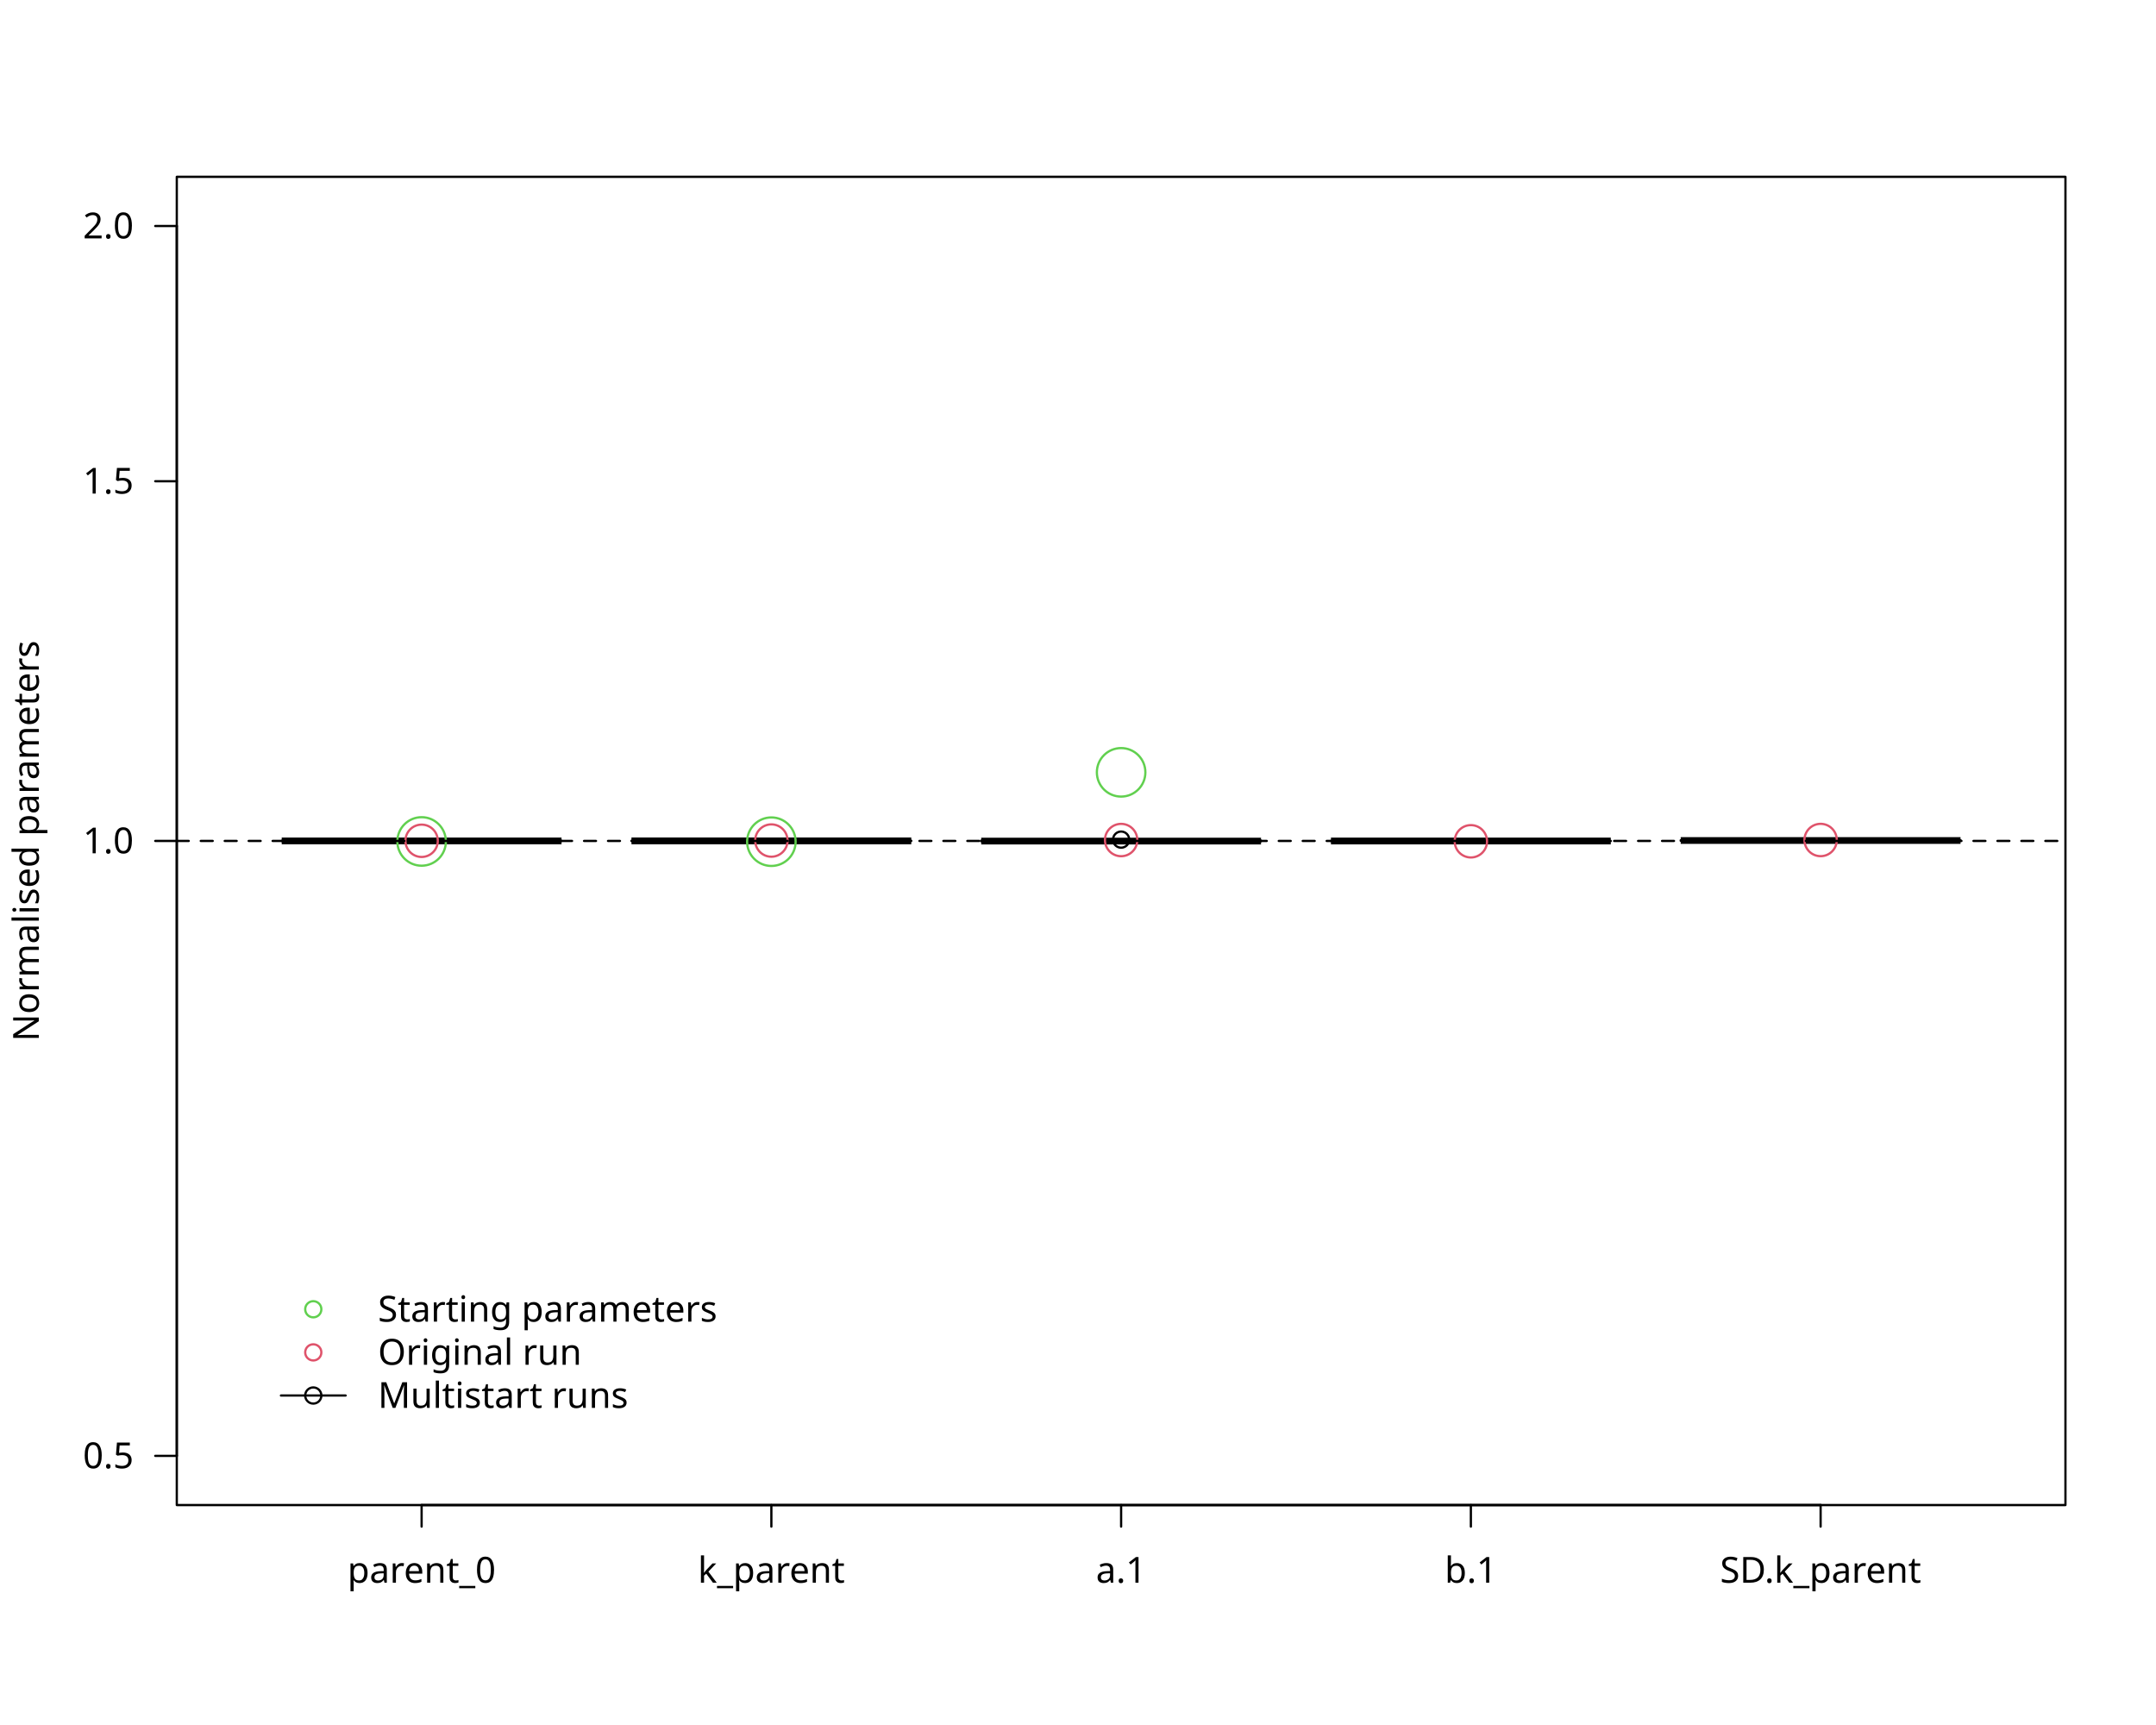
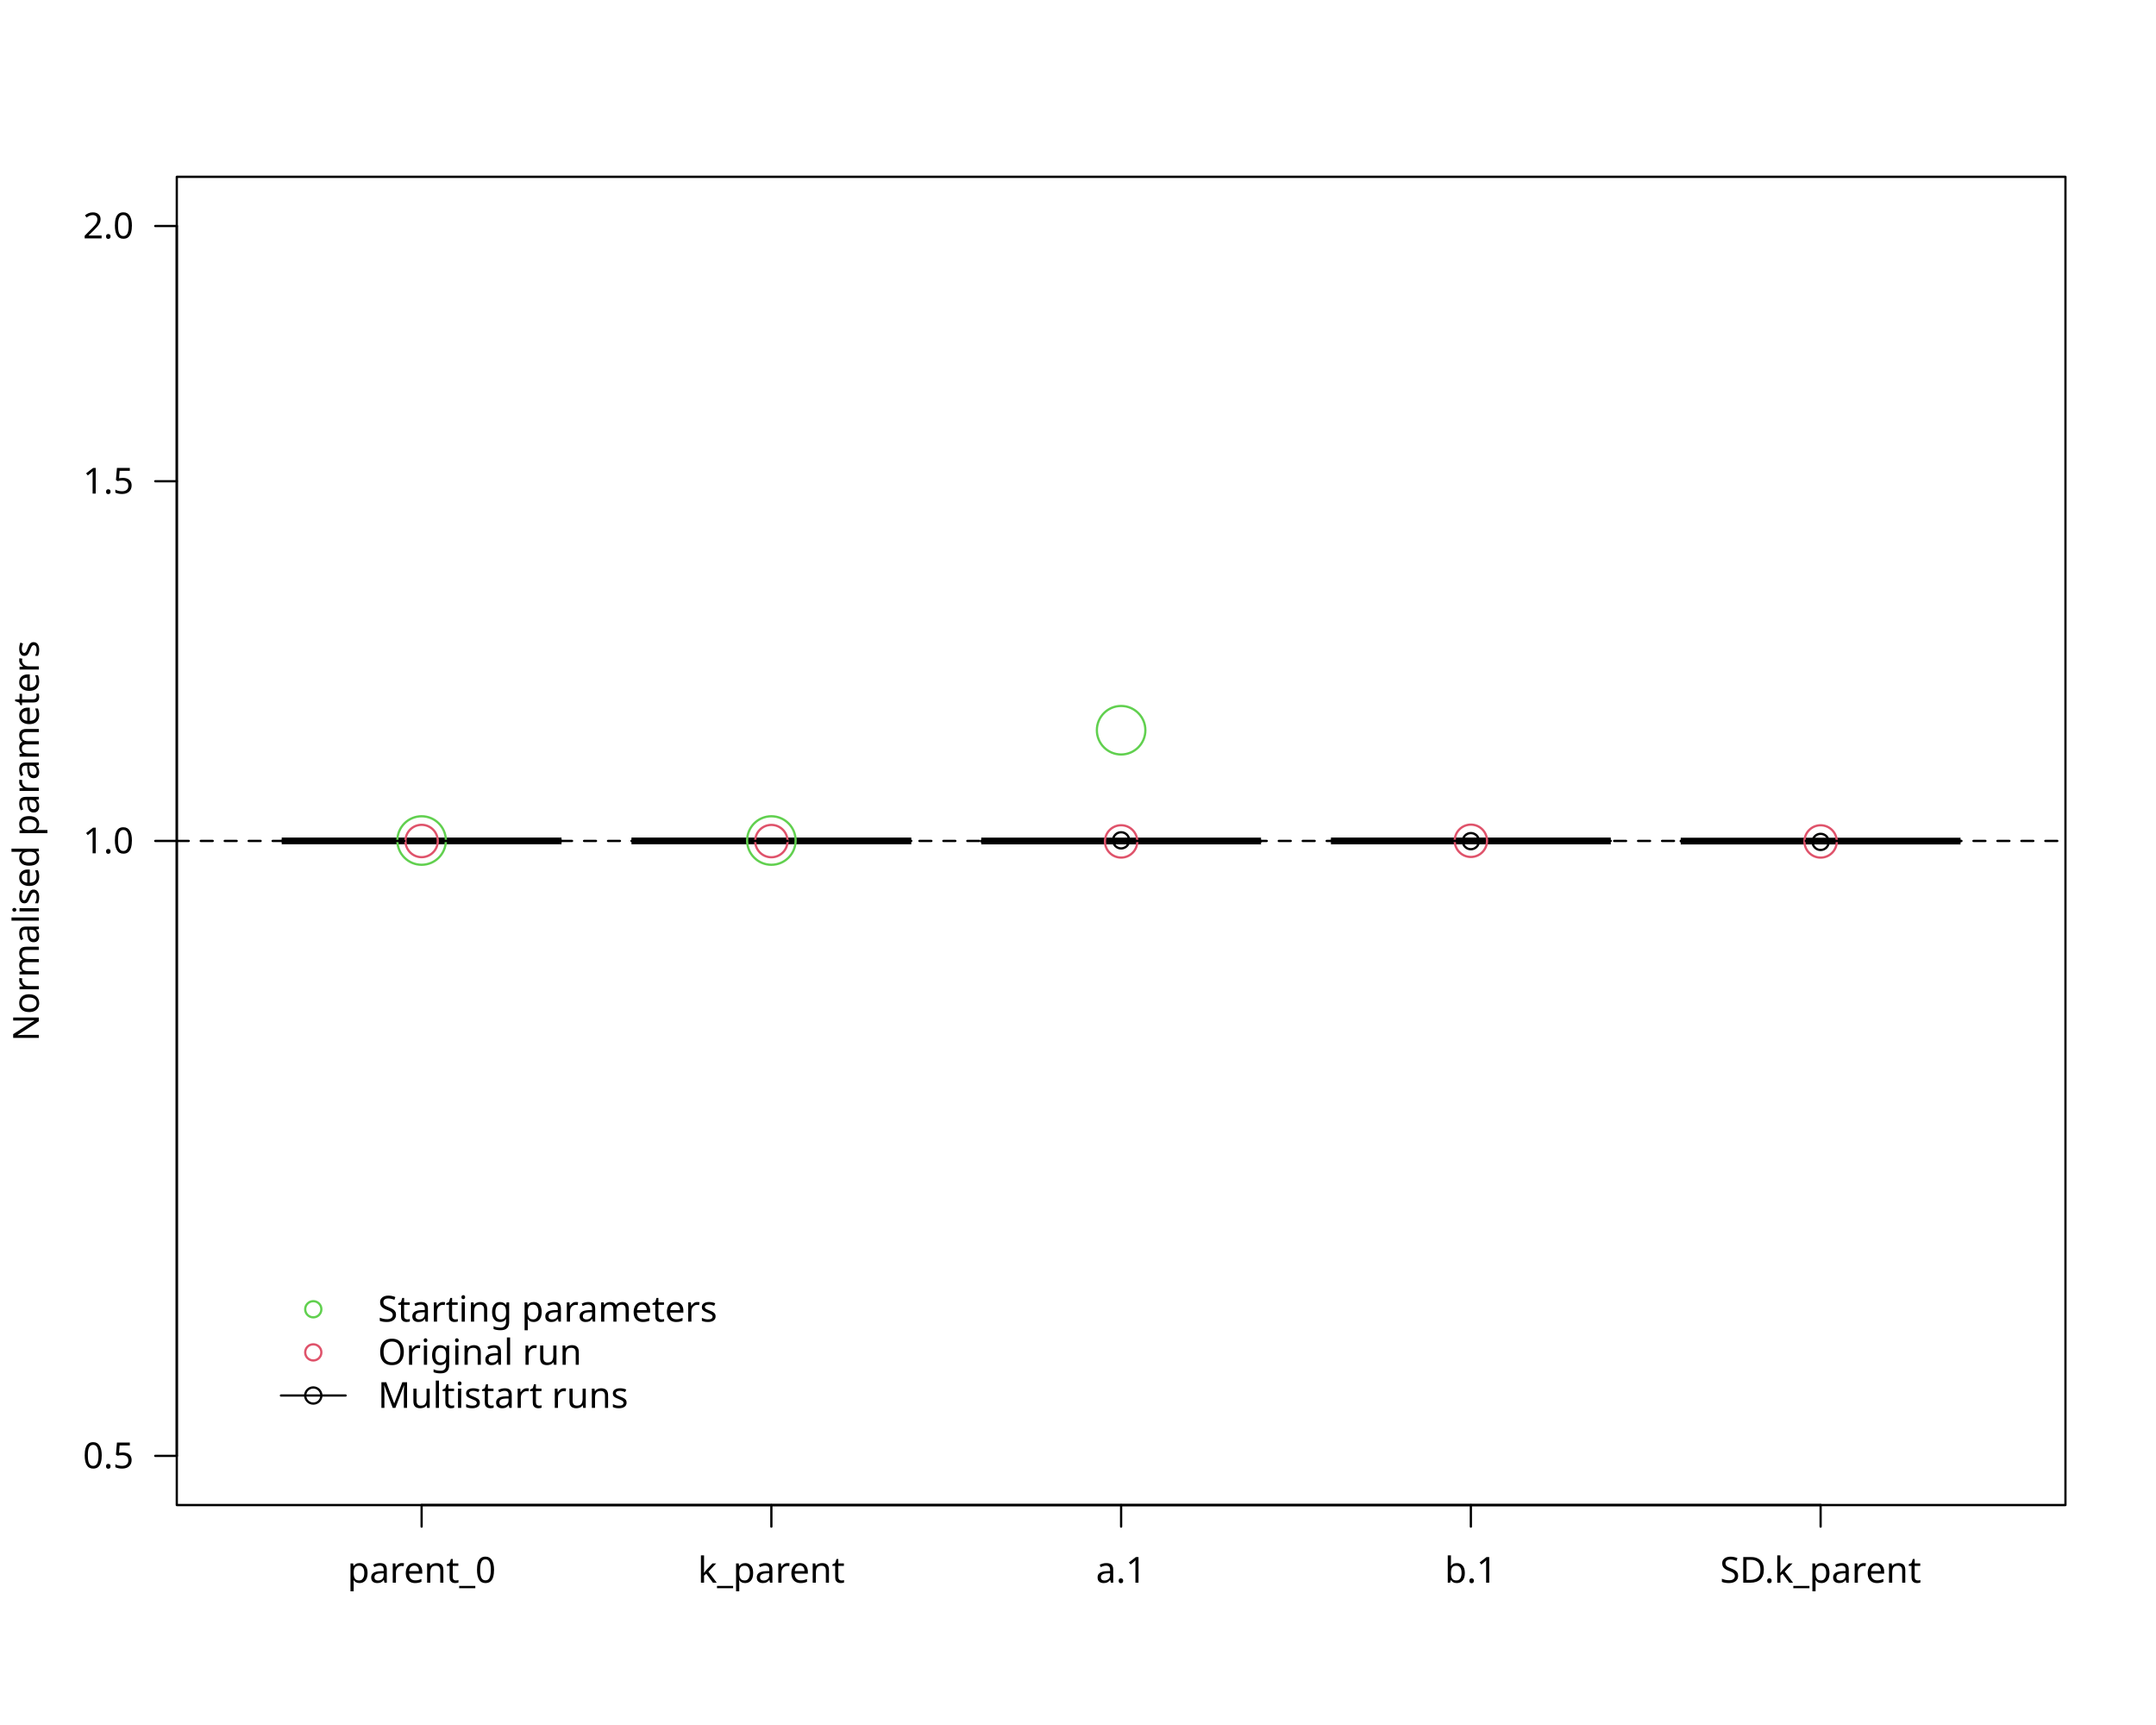
<svg xmlns="http://www.w3.org/2000/svg" class="svglite" data-engine-version="2.0" width="720.00pt" height="576.00pt" viewBox="0 0 720.00 576.00">
  <defs>
    <style type="text/css">
    .svglite line, .svglite polyline, .svglite polygon, .svglite path, .svglite rect, .svglite circle {
      fill: none;
      stroke: #000000;
      stroke-linecap: round;
      stroke-linejoin: round;
      stroke-miterlimit: 10.00;
    }
  </style>
  </defs>
  <rect width="100%" height="100%" style="stroke: none; fill: #FFFFFF;" />
  <defs>
    <clipPath id="cpMC4wMHw3MjAuMDB8MC4wMHw1NzYuMDA=">
      <rect x="0.00" y="0.00" width="720.00" height="576.00" />
    </clipPath>
  </defs>
  <g clip-path="url(#cpMC4wMHw3MjAuMDB8MC4wMHw1NzYuMDA=)">
</g>
  <defs>
    <clipPath id="cpNTkuMDR8Njg5Ljc2fDU5LjA0fDUwMi41Ng==">
      <rect x="59.04" y="59.04" width="630.72" height="443.52" />
    </clipPath>
  </defs>
  <g clip-path="url(#cpNTkuMDR8Njg5Ljc2fDU5LjA0fDUwMi41Ng==)">
-     <polygon points="94.08,280.80 187.52,280.80 187.52,280.77 94.08,280.77 " style="stroke-width: 0.75; stroke: none; fill: #D3D3D3;" />
+     <polygon points="94.08,280.80 187.52,280.80 187.52,280.79 94.08,280.79 " style="stroke-width: 0.75; stroke: none; fill: #D3D3D3;" />
    <line x1="94.08" y1="280.79" x2="187.52" y2="280.79" style="stroke-width: 2.25; stroke-linecap: butt;" />
-     <line x1="140.80" y1="280.81" x2="140.80" y2="280.80" style="stroke-width: 0.75; stroke-dasharray: 4.00,4.00;" />
-     <line x1="140.80" y1="280.74" x2="140.80" y2="280.77" style="stroke-width: 0.75; stroke-dasharray: 4.00,4.00;" />
-     <line x1="117.44" y1="280.81" x2="164.16" y2="280.81" style="stroke-width: 0.75;" />
-     <line x1="117.44" y1="280.74" x2="164.16" y2="280.74" style="stroke-width: 0.75;" />
-     <polygon points="94.08,280.80 187.52,280.80 187.52,280.77 94.08,280.77 " style="stroke-width: 0.75; fill: none;" />
-     <polygon points="210.88,280.81 304.32,280.81 304.32,280.73 210.88,280.73 " style="stroke-width: 0.75; stroke: none; fill: #D3D3D3;" />
-     <line x1="210.88" y1="280.78" x2="304.32" y2="280.78" style="stroke-width: 2.25; stroke-linecap: butt;" />
-     <line x1="257.60" y1="280.82" x2="257.60" y2="280.81" style="stroke-width: 0.75; stroke-dasharray: 4.00,4.00;" />
-     <line x1="257.60" y1="280.65" x2="257.60" y2="280.73" style="stroke-width: 0.75; stroke-dasharray: 4.00,4.00;" />
-     <line x1="234.24" y1="280.82" x2="280.96" y2="280.82" style="stroke-width: 0.75;" />
-     <line x1="234.24" y1="280.65" x2="280.96" y2="280.65" style="stroke-width: 0.75;" />
-     <polygon points="210.88,280.81 304.32,280.81 304.32,280.73 210.88,280.73 " style="stroke-width: 0.75; fill: none;" />
-     <polygon points="327.68,280.90 421.12,280.90 421.12,280.70 327.68,280.70 " style="stroke-width: 0.75; stroke: none; fill: #D3D3D3;" />
-     <line x1="327.68" y1="280.84" x2="421.12" y2="280.84" style="stroke-width: 2.25; stroke-linecap: butt;" />
-     <line x1="374.40" y1="280.92" x2="374.40" y2="280.90" style="stroke-width: 0.75; stroke-dasharray: 4.00,4.00;" />
-     <line x1="374.40" y1="280.67" x2="374.40" y2="280.70" style="stroke-width: 0.75; stroke-dasharray: 4.00,4.00;" />
-     <line x1="351.04" y1="280.92" x2="397.76" y2="280.92" style="stroke-width: 0.75;" />
-     <line x1="351.04" y1="280.67" x2="397.76" y2="280.67" style="stroke-width: 0.75;" />
-     <polygon points="327.68,280.90 421.12,280.90 421.12,280.70 327.68,280.70 " style="stroke-width: 0.75; fill: none;" />
-     <circle cx="374.40" cy="280.36" r="2.70" style="stroke-width: 0.75;" />
-     <polygon points="444.48,280.85 537.92,280.85 537.92,280.79 444.48,280.79 " style="stroke-width: 0.75; stroke: none; fill: #D3D3D3;" />
-     <line x1="444.48" y1="280.82" x2="537.92" y2="280.82" style="stroke-width: 2.25; stroke-linecap: butt;" />
-     <line x1="491.20" y1="280.88" x2="491.20" y2="280.85" style="stroke-width: 0.75; stroke-dasharray: 4.00,4.00;" />
-     <line x1="491.20" y1="280.74" x2="491.20" y2="280.79" style="stroke-width: 0.75; stroke-dasharray: 4.00,4.00;" />
-     <line x1="467.84" y1="280.88" x2="514.56" y2="280.88" style="stroke-width: 0.75;" />
-     <line x1="467.84" y1="280.74" x2="514.56" y2="280.74" style="stroke-width: 0.75;" />
-     <polygon points="444.48,280.85 537.92,280.85 537.92,280.79 444.48,280.79 " style="stroke-width: 0.75; fill: none;" />
-     <polygon points="561.28,280.75 654.72,280.75 654.72,280.57 561.28,280.57 " style="stroke-width: 0.75; stroke: none; fill: #D3D3D3;" />
-     <line x1="561.28" y1="280.65" x2="654.72" y2="280.65" style="stroke-width: 2.25; stroke-linecap: butt;" />
-     <line x1="608.00" y1="280.80" x2="608.00" y2="280.75" style="stroke-width: 0.75; stroke-dasharray: 4.00,4.00;" />
-     <line x1="608.00" y1="280.45" x2="608.00" y2="280.57" style="stroke-width: 0.75; stroke-dasharray: 4.00,4.00;" />
-     <line x1="584.64" y1="280.80" x2="631.36" y2="280.80" style="stroke-width: 0.75;" />
-     <line x1="584.64" y1="280.45" x2="631.36" y2="280.45" style="stroke-width: 0.75;" />
-     <polygon points="561.28,280.75 654.72,280.75 654.72,280.57 561.28,280.57 " style="stroke-width: 0.75; fill: none;" />
+     <line x1="140.80" y1="280.80" x2="140.80" y2="280.80" style="stroke-width: 0.75; stroke-dasharray: 4.00,4.00;" />
+     <line x1="140.80" y1="280.79" x2="140.80" y2="280.79" style="stroke-width: 0.75; stroke-dasharray: 4.00,4.00;" />
+     <line x1="117.44" y1="280.80" x2="164.16" y2="280.80" style="stroke-width: 0.75;" />
+     <line x1="117.44" y1="280.79" x2="164.16" y2="280.79" style="stroke-width: 0.75;" />
+     <polygon points="94.08,280.80 187.52,280.80 187.52,280.79 94.08,280.79 " style="stroke-width: 0.75; fill: none;" />
+     <polygon points="210.88,280.80 304.32,280.80 304.32,280.77 210.88,280.77 " style="stroke-width: 0.75; stroke: none; fill: #D3D3D3;" />
+     <line x1="210.88" y1="280.79" x2="304.32" y2="280.79" style="stroke-width: 2.25; stroke-linecap: butt;" />
+     <line x1="257.60" y1="280.81" x2="257.60" y2="280.80" style="stroke-width: 0.75; stroke-dasharray: 4.00,4.00;" />
+     <line x1="257.60" y1="280.77" x2="257.60" y2="280.77" style="stroke-width: 0.75; stroke-dasharray: 4.00,4.00;" />
+     <line x1="234.24" y1="280.81" x2="280.96" y2="280.81" style="stroke-width: 0.75;" />
+     <line x1="234.24" y1="280.77" x2="280.96" y2="280.77" style="stroke-width: 0.75;" />
+     <polygon points="210.88,280.80 304.32,280.80 304.32,280.77 210.88,280.77 " style="stroke-width: 0.75; fill: none;" />
+     <polygon points="327.68,280.94 421.12,280.94 421.12,280.80 327.68,280.80 " style="stroke-width: 0.75; stroke: none; fill: #D3D3D3;" />
+     <line x1="327.68" y1="280.82" x2="421.12" y2="280.82" style="stroke-width: 2.25; stroke-linecap: butt;" />
+     <line x1="374.40" y1="280.98" x2="374.40" y2="280.94" style="stroke-width: 0.75; stroke-dasharray: 4.00,4.00;" />
+     <line x1="374.40" y1="280.80" x2="374.40" y2="280.80" style="stroke-width: 0.75; stroke-dasharray: 4.00,4.00;" />
+     <line x1="351.04" y1="280.98" x2="397.76" y2="280.98" style="stroke-width: 0.75;" />
+     <line x1="351.04" y1="280.80" x2="397.76" y2="280.80" style="stroke-width: 0.75;" />
+     <polygon points="327.68,280.94 421.12,280.94 421.12,280.80 327.68,280.80 " style="stroke-width: 0.75; fill: none;" />
+     <circle cx="374.40" cy="280.60" r="2.70" style="stroke-width: 0.75;" />
+     <polygon points="444.48,280.81 537.92,280.81 537.92,280.78 444.48,280.78 " style="stroke-width: 0.75; stroke: none; fill: #D3D3D3;" />
+     <line x1="444.48" y1="280.80" x2="537.92" y2="280.80" style="stroke-width: 2.25; stroke-linecap: butt;" />
+     <line x1="491.20" y1="280.82" x2="491.20" y2="280.81" style="stroke-width: 0.75; stroke-dasharray: 4.00,4.00;" />
+     <line x1="491.20" y1="280.77" x2="491.20" y2="280.78" style="stroke-width: 0.75; stroke-dasharray: 4.00,4.00;" />
+     <line x1="467.84" y1="280.82" x2="514.56" y2="280.82" style="stroke-width: 0.75;" />
+     <line x1="467.84" y1="280.77" x2="514.56" y2="280.77" style="stroke-width: 0.75;" />
+     <polygon points="444.48,280.81 537.92,280.81 537.92,280.78 444.48,280.78 " style="stroke-width: 0.75; fill: none;" />
+     <circle cx="491.20" cy="280.87" r="2.70" style="stroke-width: 0.75;" />
+     <polygon points="561.28,280.89 654.72,280.89 654.72,280.79 561.28,280.79 " style="stroke-width: 0.75; stroke: none; fill: #D3D3D3;" />
+     <line x1="561.28" y1="280.84" x2="654.72" y2="280.84" style="stroke-width: 2.25; stroke-linecap: butt;" />
+     <line x1="608.00" y1="280.92" x2="608.00" y2="280.89" style="stroke-width: 0.75; stroke-dasharray: 4.00,4.00;" />
+     <line x1="608.00" y1="280.70" x2="608.00" y2="280.79" style="stroke-width: 0.75; stroke-dasharray: 4.00,4.00;" />
+     <line x1="584.64" y1="280.92" x2="631.36" y2="280.92" style="stroke-width: 0.75;" />
+     <line x1="584.64" y1="280.70" x2="631.36" y2="280.70" style="stroke-width: 0.75;" />
+     <polygon points="561.28,280.89 654.72,280.89 654.72,280.79 561.28,280.79 " style="stroke-width: 0.75; fill: none;" />
+     <circle cx="608.00" cy="281.12" r="2.70" style="stroke-width: 0.75;" />
  </g>
  <g clip-path="url(#cpMC4wMHw3MjAuMDB8MC4wMHw1NzYuMDA=)">
    <line x1="140.80" y1="502.56" x2="608.00" y2="502.56" style="stroke-width: 0.75;" />
    <line x1="140.80" y1="502.56" x2="140.80" y2="509.76" style="stroke-width: 0.75;" />
    <line x1="257.60" y1="502.56" x2="257.60" y2="509.76" style="stroke-width: 0.75;" />
    <line x1="374.40" y1="502.56" x2="374.40" y2="509.76" style="stroke-width: 0.75;" />
    <line x1="491.20" y1="502.56" x2="491.20" y2="509.76" style="stroke-width: 0.75;" />
    <line x1="608.00" y1="502.56" x2="608.00" y2="509.76" style="stroke-width: 0.75;" />
    <text x="140.80" y="528.48" text-anchor="middle" style="font-size: 12.00px; font-family: sans;" textLength="47.38px" lengthAdjust="spacingAndGlyphs">parent_0</text>
    <text x="257.60" y="528.48" text-anchor="middle" style="font-size: 12.00px; font-family: sans;" textLength="46.71px" lengthAdjust="spacingAndGlyphs">k_parent</text>
    <text x="374.40" y="528.48" text-anchor="middle" style="font-size: 12.00px; font-family: sans;" textLength="16.68px" lengthAdjust="spacingAndGlyphs">a.1</text>
    <text x="491.20" y="528.48" text-anchor="middle" style="font-size: 12.00px; font-family: sans;" textLength="16.68px" lengthAdjust="spacingAndGlyphs">b.1</text>
    <text x="608.00" y="528.48" text-anchor="middle" style="font-size: 12.00px; font-family: sans;" textLength="66.72px" lengthAdjust="spacingAndGlyphs">SD.k_parent</text>
    <line x1="59.04" y1="486.13" x2="59.04" y2="75.47" style="stroke-width: 0.75;" />
    <line x1="59.04" y1="486.13" x2="51.84" y2="486.13" style="stroke-width: 0.75;" />
    <line x1="59.04" y1="280.80" x2="51.84" y2="280.80" style="stroke-width: 0.75;" />
    <line x1="59.04" y1="160.69" x2="51.84" y2="160.69" style="stroke-width: 0.75;" />
    <line x1="59.04" y1="75.47" x2="51.84" y2="75.47" style="stroke-width: 0.75;" />
    <text x="44.64" y="490.26" text-anchor="end" style="font-size: 12.00px; font-family: sans;" textLength="16.68px" lengthAdjust="spacingAndGlyphs">0.5</text>
    <text x="44.64" y="284.93" text-anchor="end" style="font-size: 12.00px; font-family: sans;" textLength="16.68px" lengthAdjust="spacingAndGlyphs">1.0</text>
    <text x="44.64" y="164.82" text-anchor="end" style="font-size: 12.00px; font-family: sans;" textLength="16.68px" lengthAdjust="spacingAndGlyphs">1.5</text>
    <text x="44.64" y="79.60" text-anchor="end" style="font-size: 12.00px; font-family: sans;" textLength="16.68px" lengthAdjust="spacingAndGlyphs">2.0</text>
    <text transform="translate(12.96,280.80) rotate(-90)" text-anchor="middle" style="font-size: 12.00px; font-family: sans;" textLength="124.73px" lengthAdjust="spacingAndGlyphs">Normalised parameters</text>
    <polygon points="59.04,502.56 689.76,502.56 689.76,59.04 59.04,59.04 " style="stroke-width: 0.75; fill: none;" />
  </g>
  <g clip-path="url(#cpNTkuMDR8Njg5Ljc2fDU5LjA0fDUwMi41Ng==)">
-     <circle cx="140.80" cy="280.97" r="8.10" style="stroke-width: 0.75; stroke: #61D04F;" />
-     <circle cx="257.60" cy="281.05" r="8.10" style="stroke-width: 0.75; stroke: #61D04F;" />
-     <circle cx="374.40" cy="257.89" r="8.10" style="stroke-width: 0.75; stroke: #61D04F;" />
-     <circle cx="491.20" cy="-615.24" r="8.10" style="stroke-width: 0.75; stroke: #61D04F;" />
-     <circle cx="140.80" cy="280.75" r="5.40" style="stroke-width: 0.75; stroke: #DF536B;" />
-     <circle cx="257.60" cy="280.67" r="5.40" style="stroke-width: 0.75; stroke: #DF536B;" />
-     <circle cx="374.40" cy="280.50" r="5.40" style="stroke-width: 0.75; stroke: #DF536B;" />
-     <circle cx="491.20" cy="280.92" r="5.40" style="stroke-width: 0.75; stroke: #DF536B;" />
-     <circle cx="608.00" cy="280.49" r="5.40" style="stroke-width: 0.75; stroke: #DF536B;" />
+     <circle cx="140.80" cy="280.66" r="8.10" style="stroke-width: 0.75; stroke: #61D04F;" />
+     <circle cx="257.60" cy="280.66" r="8.10" style="stroke-width: 0.75; stroke: #61D04F;" />
+     <circle cx="374.40" cy="243.83" r="8.10" style="stroke-width: 0.75; stroke: #61D04F;" />
+     <circle cx="491.20" cy="-614.23" r="8.10" style="stroke-width: 0.75; stroke: #61D04F;" />
+     <circle cx="140.80" cy="280.82" r="5.40" style="stroke-width: 0.75; stroke: #DF536B;" />
+     <circle cx="257.60" cy="280.85" r="5.40" style="stroke-width: 0.75; stroke: #DF536B;" />
+     <circle cx="374.40" cy="280.96" r="5.40" style="stroke-width: 0.75; stroke: #DF536B;" />
+     <circle cx="491.20" cy="280.75" r="5.40" style="stroke-width: 0.75; stroke: #DF536B;" />
+     <circle cx="608.00" cy="280.97" r="5.40" style="stroke-width: 0.75; stroke: #DF536B;" />
    <line x1="59.04" y1="280.80" x2="689.76" y2="280.80" style="stroke-width: 0.75; stroke-dasharray: 4.00,4.00;" />
    <line x1="93.82" y1="465.98" x2="115.42" y2="465.98" style="stroke-width: 0.75;" />
    <circle cx="104.62" cy="437.18" r="2.70" style="stroke-width: 0.75; stroke: #61D04F;" />
    <circle cx="104.62" cy="451.58" r="2.70" style="stroke-width: 0.75; stroke: #DF536B;" />
    <circle cx="104.62" cy="465.98" r="2.70" style="stroke-width: 0.75;" />
    <text x="126.22" y="441.31" style="font-size: 12.00px; font-family: sans;" textLength="105.39px" lengthAdjust="spacingAndGlyphs">Starting parameters</text>
    <text x="126.22" y="455.71" style="font-size: 12.00px; font-family: sans;" textLength="62.03px" lengthAdjust="spacingAndGlyphs">Original run</text>
    <text x="126.22" y="470.11" style="font-size: 12.00px; font-family: sans;" textLength="75.36px" lengthAdjust="spacingAndGlyphs">Multistart runs</text>
  </g>
</svg>
